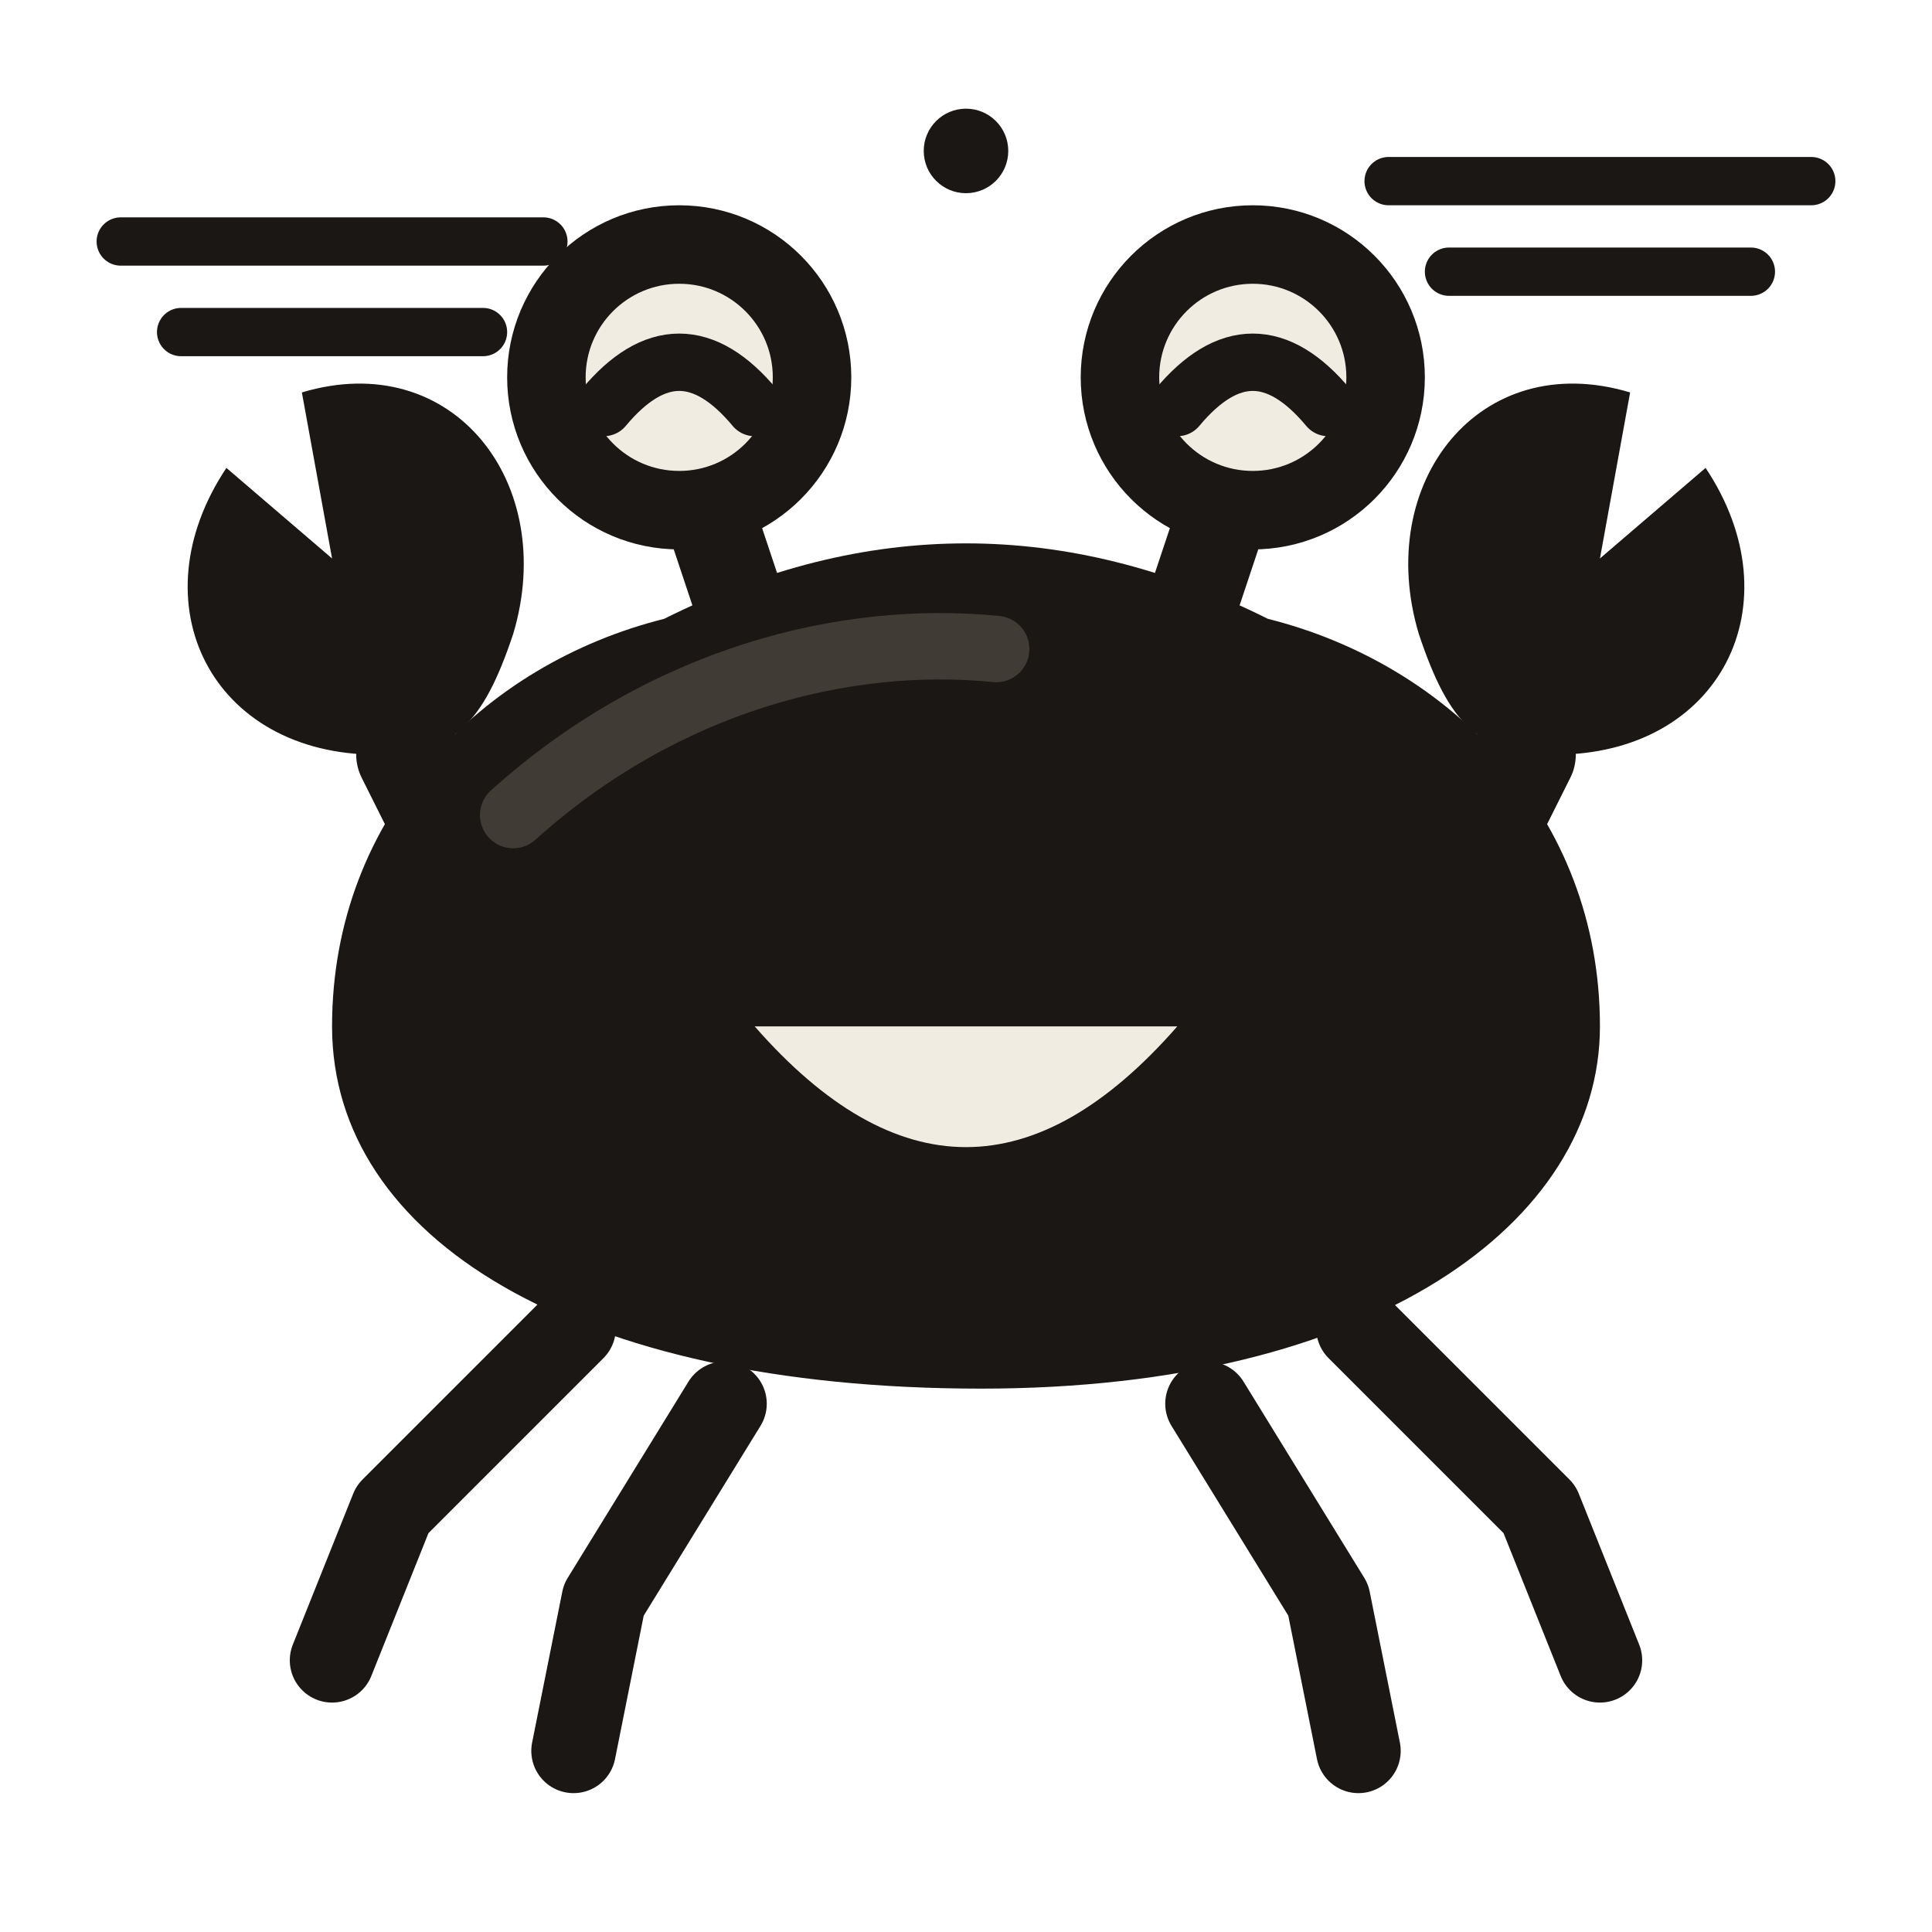
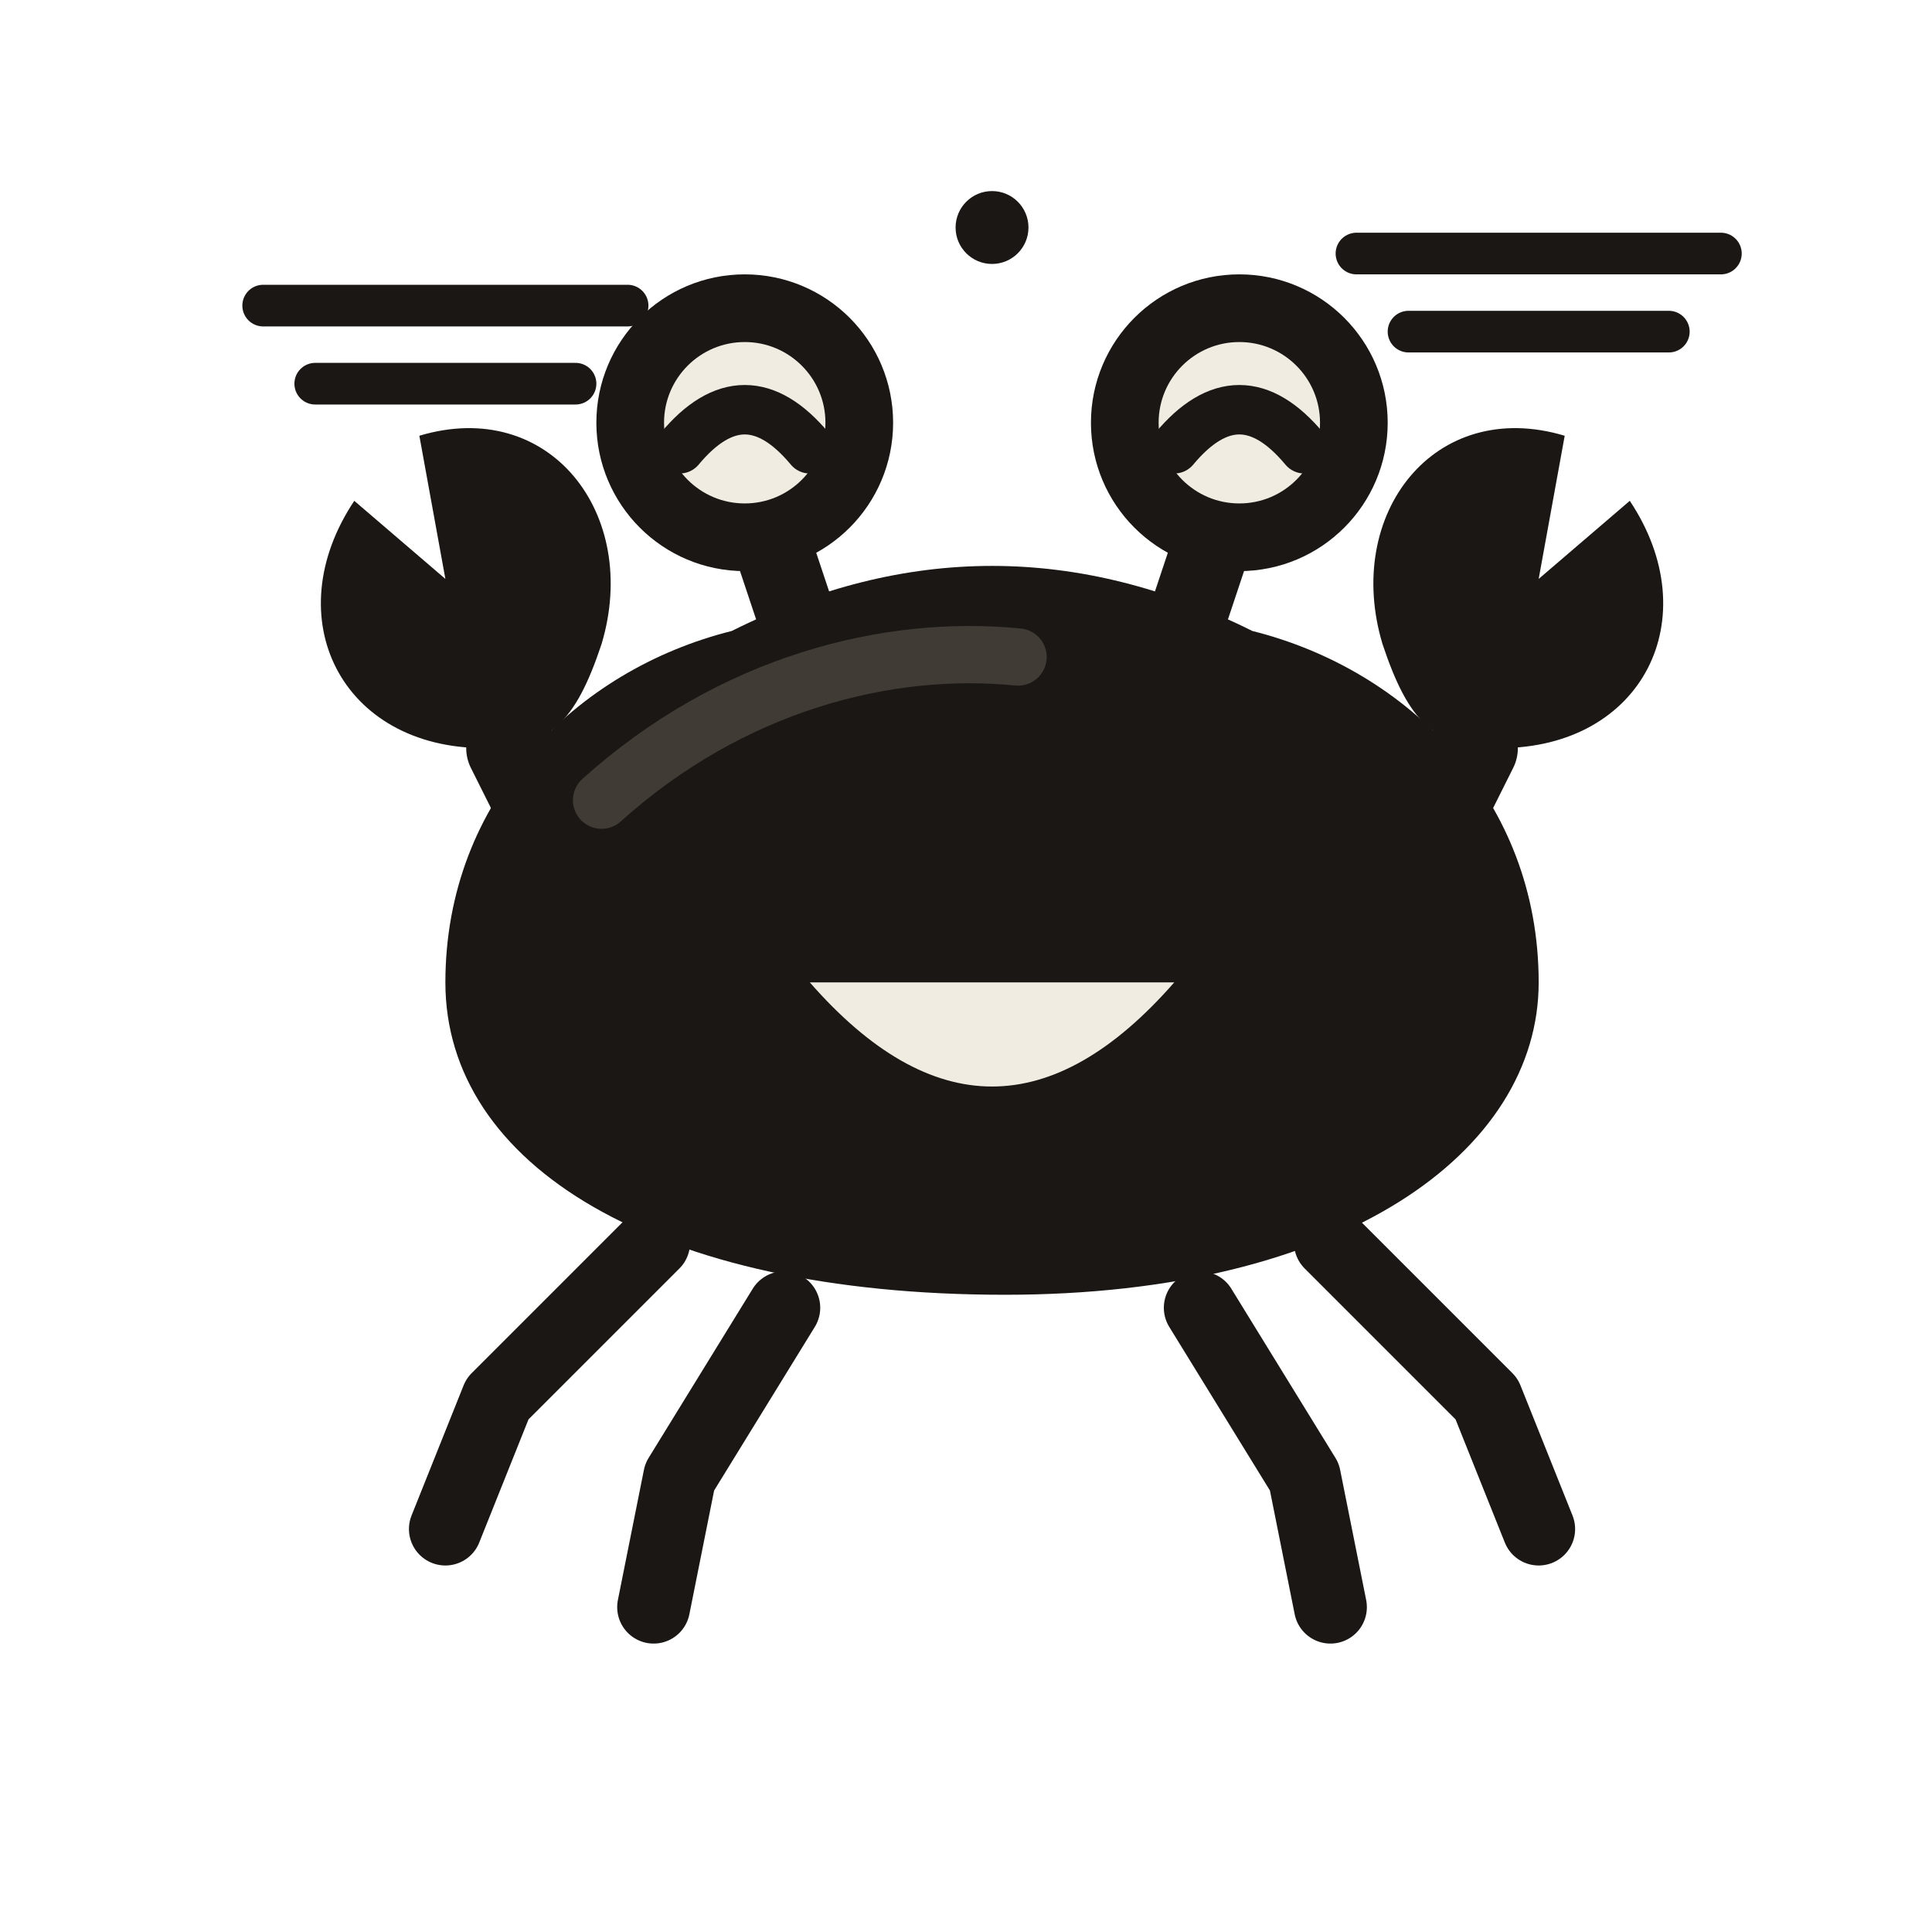
- <svg xmlns="http://www.w3.org/2000/svg" viewBox="0 0 64 64">
+ <svg xmlns="http://www.w3.org/2000/svg" viewBox="-6.11 -3.74 74.22 74.22">
  <g fill="none" stroke="#1a1714" stroke-width="2.8" stroke-linecap="round" stroke-linejoin="round">
    <path d="M19 44 L13 50 L11 55" />
    <path d="M24 46.5 L20 53 L19 58" />
    <path d="M45 44 L51 50 L53 55" />
    <path d="M40 46.5 L44 53 L45 58" />
  </g>
  <g fill="none" stroke="#1a1714" stroke-width="3.4" stroke-linecap="round">
    <path d="M18 34 L13.5 25" />
    <path d="M46 34 L50.5 25" />
  </g>
  <path d="M12.5 25 C7 25 4.5 20 7.5 15.5 L11 18.5 L10 13 C15 11.5 18.5 16 17 21 C16 24 15 25 12.5 25 Z" fill="#1a1714" />
  <path d="M51.5 25 C57 25 59.5 20 56.5 15.5 L53 18.5 L54 13 C49 11.5 45.5 16 47 21 C48 24 49 25 51.5 25 Z" fill="#1a1714" />
  <g fill="none" stroke="#1a1714" stroke-width="3" stroke-linecap="round">
    <path d="M25 21.5 L23 15.5" />
    <path d="M39 21.5 L41 15.5" />
  </g>
  <circle cx="22.5" cy="12.5" r="4.4" fill="#f0ece2" stroke="#1a1714" stroke-width="2.6" />
  <circle cx="41.5" cy="12.5" r="4.4" fill="#f0ece2" stroke="#1a1714" stroke-width="2.6" />
  <path d="M20 13.5 Q22.5 10.5 25 13.5" fill="none" stroke="#1a1714" stroke-width="1.9" stroke-linecap="round" />
  <path d="M39 13.5 Q41.5 10.5 44 13.5" fill="none" stroke="#1a1714" stroke-width="1.9" stroke-linecap="round" />
  <path d="M11 34 C11 27 16 22 22 20.5 Q27 18 32 18 Q37 18 42 20.5 C48 22 53 27 53 34 C53 40.5 45.5 46 32.5 46 C19 46 11 41 11 34 Z" fill="#1a1714" />
  <path d="M25 34 Q32 42 39 34 Z" fill="#f0ece2" />
  <path d="M17 27 C22 22.5 28 21 33 21.5" stroke="#4a443c" stroke-width="2.2" fill="none" stroke-linecap="round" opacity="0.8" />
  <path d="M4 8 L18 8 M6 11 L16 11" stroke="#1a1714" stroke-width="1.6" stroke-linecap="round" />
  <path d="M46 6 L60 6 M48 9 L58 9" stroke="#1a1714" stroke-width="1.6" stroke-linecap="round" />
  <circle cx="32" cy="5" r="1.4" fill="#1a1714" />
</svg>
